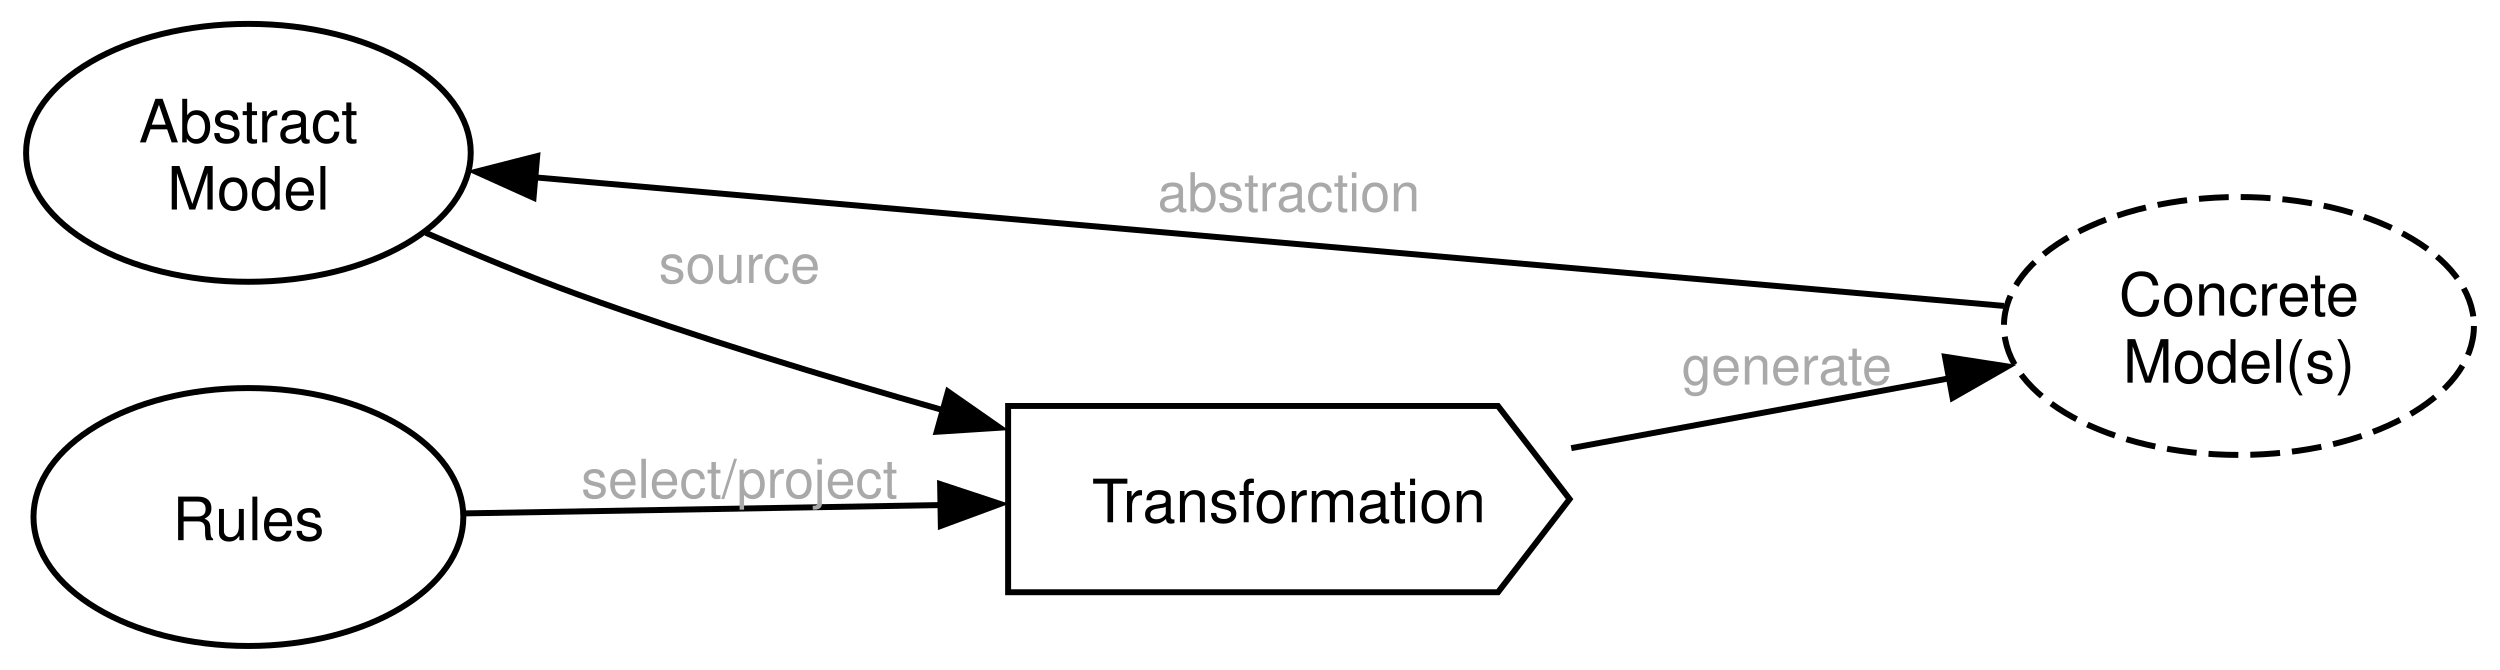
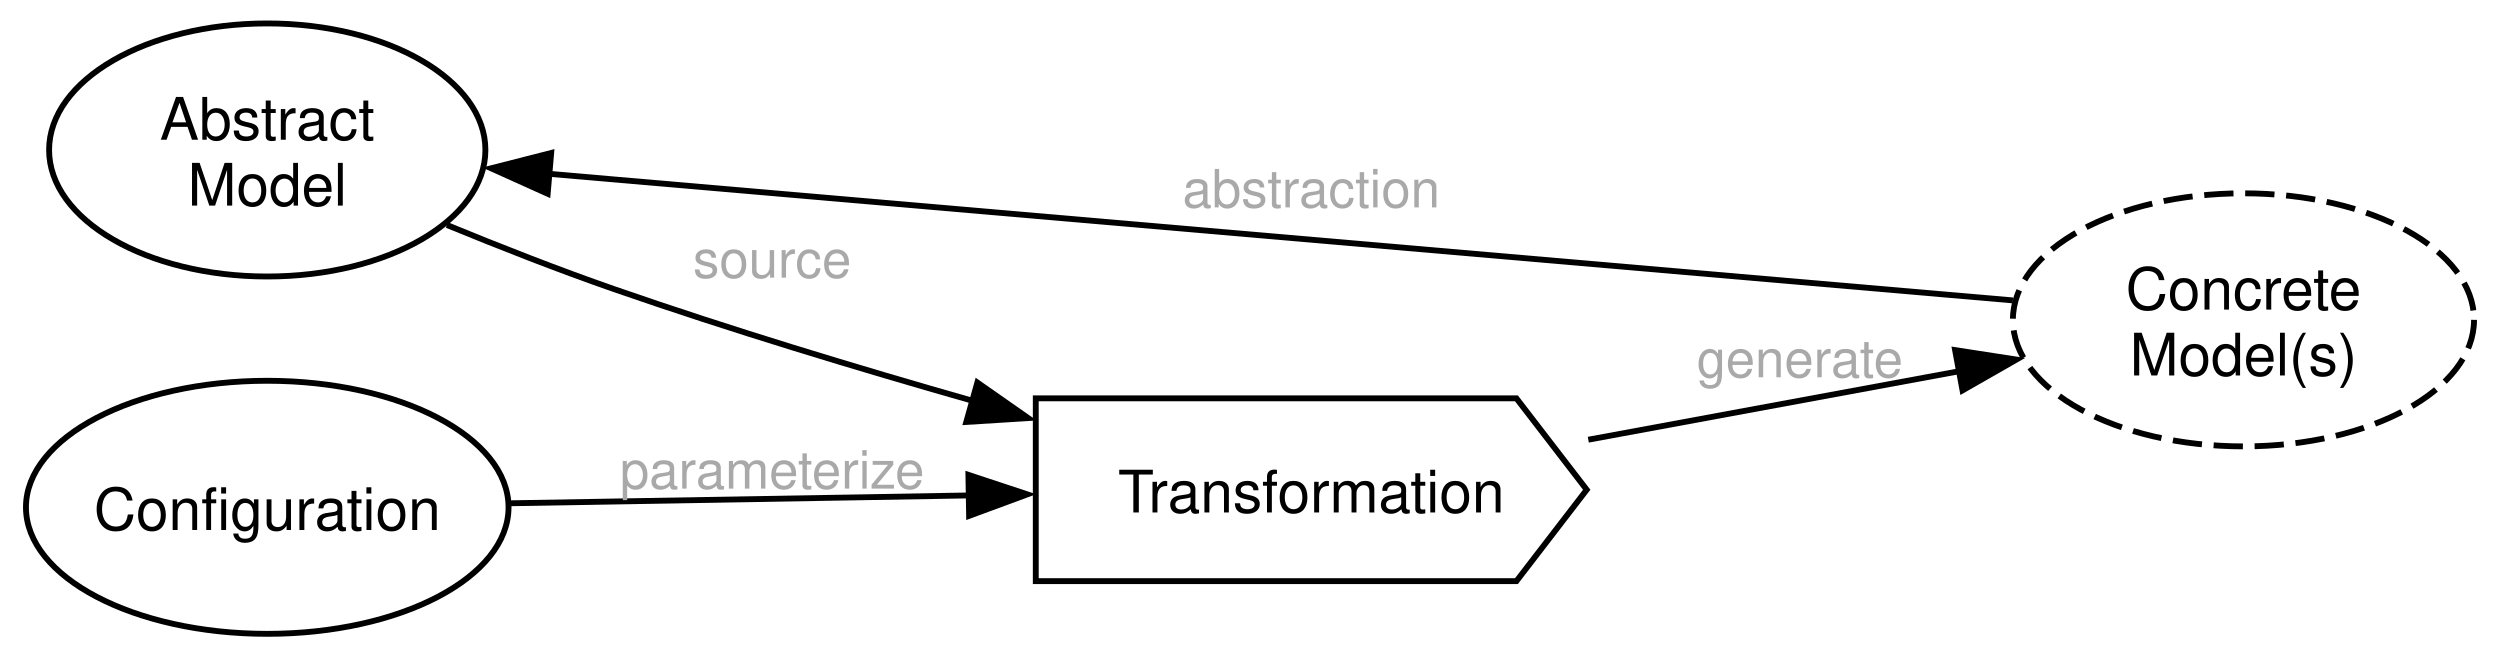
- <svg xmlns="http://www.w3.org/2000/svg" width="418pt" height="112pt" viewBox="0.00 0.00 418.01 112.20">
+ <svg xmlns="http://www.w3.org/2000/svg" width="426pt" height="112pt" viewBox="0.00 0.00 425.90 112.20">
  <g id="graph0" class="graph" transform="scale(1 1) rotate(0) translate(4 108.2)">
    <g id="node1" class="node">
-       <ellipse fill="none" stroke="black" cx="37.24" cy="-82.6" rx="37.24" ry="21.6" />
-       <text text-anchor="middle" x="37.24" y="-84.35" font-family="Helvetica,Arial,sans-serif" font-size="10.00">Abstract</text>
-       <text text-anchor="middle" x="37.24" y="-73.1" font-family="Helvetica,Arial,sans-serif" font-size="10.00">Model</text>
+       <ellipse fill="none" stroke="black" cx="41.19" cy="-82.6" rx="37.24" ry="21.6" />
+       <text text-anchor="middle" x="41.19" y="-84.35" font-family="Helvetica,Arial,sans-serif" font-size="10.00">Abstract</text>
+       <text text-anchor="middle" x="41.19" y="-73.1" font-family="Helvetica,Arial,sans-serif" font-size="10.00">Model</text>
    </g>
    <g id="node2" class="node">
-       <polygon fill="none" stroke="black" points="246.54,-40.2 164.49,-40.2 164.49,-9 246.54,-9 258.54,-24.6 246.54,-40.2" />
-       <text text-anchor="middle" x="211.51" y="-20.72" font-family="Helvetica,Arial,sans-serif" font-size="10.00">Transformation</text>
+       <polygon fill="none" stroke="black" points="254.43,-40.2 172.38,-40.2 172.38,-9 254.43,-9 266.43,-24.6 254.43,-40.2" />
+       <text text-anchor="middle" x="219.41" y="-20.72" font-family="Helvetica,Arial,sans-serif" font-size="10.00">Transformation</text>
    </g>
    <g id="edge1" class="edge">
-       <path fill="none" stroke="black" d="M66.96,-69.2C75.12,-65.62 84.08,-61.9 92.49,-58.85 112.12,-51.74 133.99,-45.06 153.52,-39.52" />
-       <polygon fill="black" stroke="black" points="154.41,-42.62 163.1,-36.56 152.53,-35.88 154.41,-42.62" />
-       <text text-anchor="middle" x="119.49" y="-60.8" font-family="Helvetica,Arial,sans-serif" font-size="9.00" fill="darkgrey">source</text>
+       <path fill="none" stroke="black" d="M71.86,-69.79C80.94,-66.06 91,-62.11 100.38,-58.85 120.1,-51.99 142,-45.36 161.52,-39.8" />
+       <polygon fill="black" stroke="black" points="162.41,-42.9 171.09,-36.83 160.52,-36.17 162.41,-42.9" />
+       <text text-anchor="middle" x="127.38" y="-60.8" font-family="Helvetica,Arial,sans-serif" font-size="9.00" fill="darkgrey">source</text>
    </g>
    <g id="node4" class="node">
-       <ellipse fill="none" stroke="black" stroke-dasharray="5,2" cx="370.65" cy="-53.6" rx="39.36" ry="21.6" />
-       <text text-anchor="middle" x="370.65" y="-55.35" font-family="Helvetica,Arial,sans-serif" font-size="10.00">Concrete</text>
-       <text text-anchor="middle" x="370.65" y="-44.1" font-family="Helvetica,Arial,sans-serif" font-size="10.00">Model(s)</text>
+       <ellipse fill="none" stroke="black" stroke-dasharray="5,2" cx="378.54" cy="-53.6" rx="39.36" ry="21.6" />
+       <text text-anchor="middle" x="378.54" y="-55.35" font-family="Helvetica,Arial,sans-serif" font-size="10.00">Concrete</text>
+       <text text-anchor="middle" x="378.54" y="-44.1" font-family="Helvetica,Arial,sans-serif" font-size="10.00">Model(s)</text>
    </g>
    <g id="edge3" class="edge">
-       <path fill="none" stroke="black" d="M258.81,-33.14C278.74,-36.82 302.03,-41.12 322.11,-44.83" />
-       <polygon fill="black" stroke="black" points="321.42,-48.44 331.89,-46.82 322.69,-41.56 321.42,-48.44" />
-       <text text-anchor="middle" x="294.91" y="-43.8" font-family="Helvetica,Arial,sans-serif" font-size="9.00" fill="darkgrey">generate</text>
+       <path fill="none" stroke="black" d="M266.7,-33.14C286.64,-36.82 309.93,-41.12 330,-44.83" />
+       <polygon fill="black" stroke="black" points="329.31,-48.44 339.78,-46.82 330.58,-41.56 329.31,-48.44" />
+       <text text-anchor="middle" x="302.81" y="-43.8" font-family="Helvetica,Arial,sans-serif" font-size="9.00" fill="darkgrey">generate</text>
    </g>
    <g id="node3" class="node">
-       <ellipse fill="none" stroke="black" cx="37.24" cy="-21.6" rx="36" ry="21.6" />
-       <text text-anchor="middle" x="37.24" y="-17.72" font-family="Helvetica,Arial,sans-serif" font-size="10.00">Rules</text>
+       <ellipse fill="none" stroke="black" cx="41.19" cy="-21.6" rx="41.19" ry="21.6" />
+       <text text-anchor="middle" x="41.19" y="-17.72" font-family="Helvetica,Arial,sans-serif" font-size="10.00">Configuration</text>
    </g>
    <g id="edge2" class="edge">
-       <path fill="none" stroke="black" d="M73.52,-22.21C96.53,-22.62 127.09,-23.15 153.51,-23.61" />
-       <polygon fill="black" stroke="black" points="153.1,-27.12 163.16,-23.79 153.22,-20.12 153.1,-27.12" />
-       <text text-anchor="middle" x="119.49" y="-24.8" font-family="Helvetica,Arial,sans-serif" font-size="9.00" fill="darkgrey">select/project</text>
+       <path fill="none" stroke="black" d="M82.62,-22.29C105.91,-22.68 135.57,-23.19 161.22,-23.63" />
+       <polygon fill="black" stroke="black" points="160.88,-27.14 170.94,-23.81 161,-20.14 160.88,-27.14" />
+       <text text-anchor="middle" x="127.38" y="-24.8" font-family="Helvetica,Arial,sans-serif" font-size="9.00" fill="darkgrey">parameterize</text>
    </g>
    <g id="edge4" class="edge">
-       <path fill="none" stroke="black" d="M331.3,-56.96C270.29,-62.29 151.3,-72.71 85.25,-78.49" />
-       <polygon fill="black" stroke="black" points="85,-75.08 75.34,-79.44 85.61,-82.06 85,-75.08" />
-       <text text-anchor="middle" x="211.51" y="-72.8" font-family="Helvetica,Arial,sans-serif" font-size="9.00" fill="darkgrey">abstraction</text>
+       <path fill="none" stroke="black" d="M339.17,-56.92C277.35,-62.26 155.87,-72.77 89.03,-78.55" />
+       <polygon fill="black" stroke="black" points="89.06,-75.12 79.4,-79.47 89.66,-82.09 89.06,-75.12" />
+       <text text-anchor="middle" x="219.41" y="-72.8" font-family="Helvetica,Arial,sans-serif" font-size="9.00" fill="darkgrey">abstraction</text>
    </g>
  </g>
</svg>
